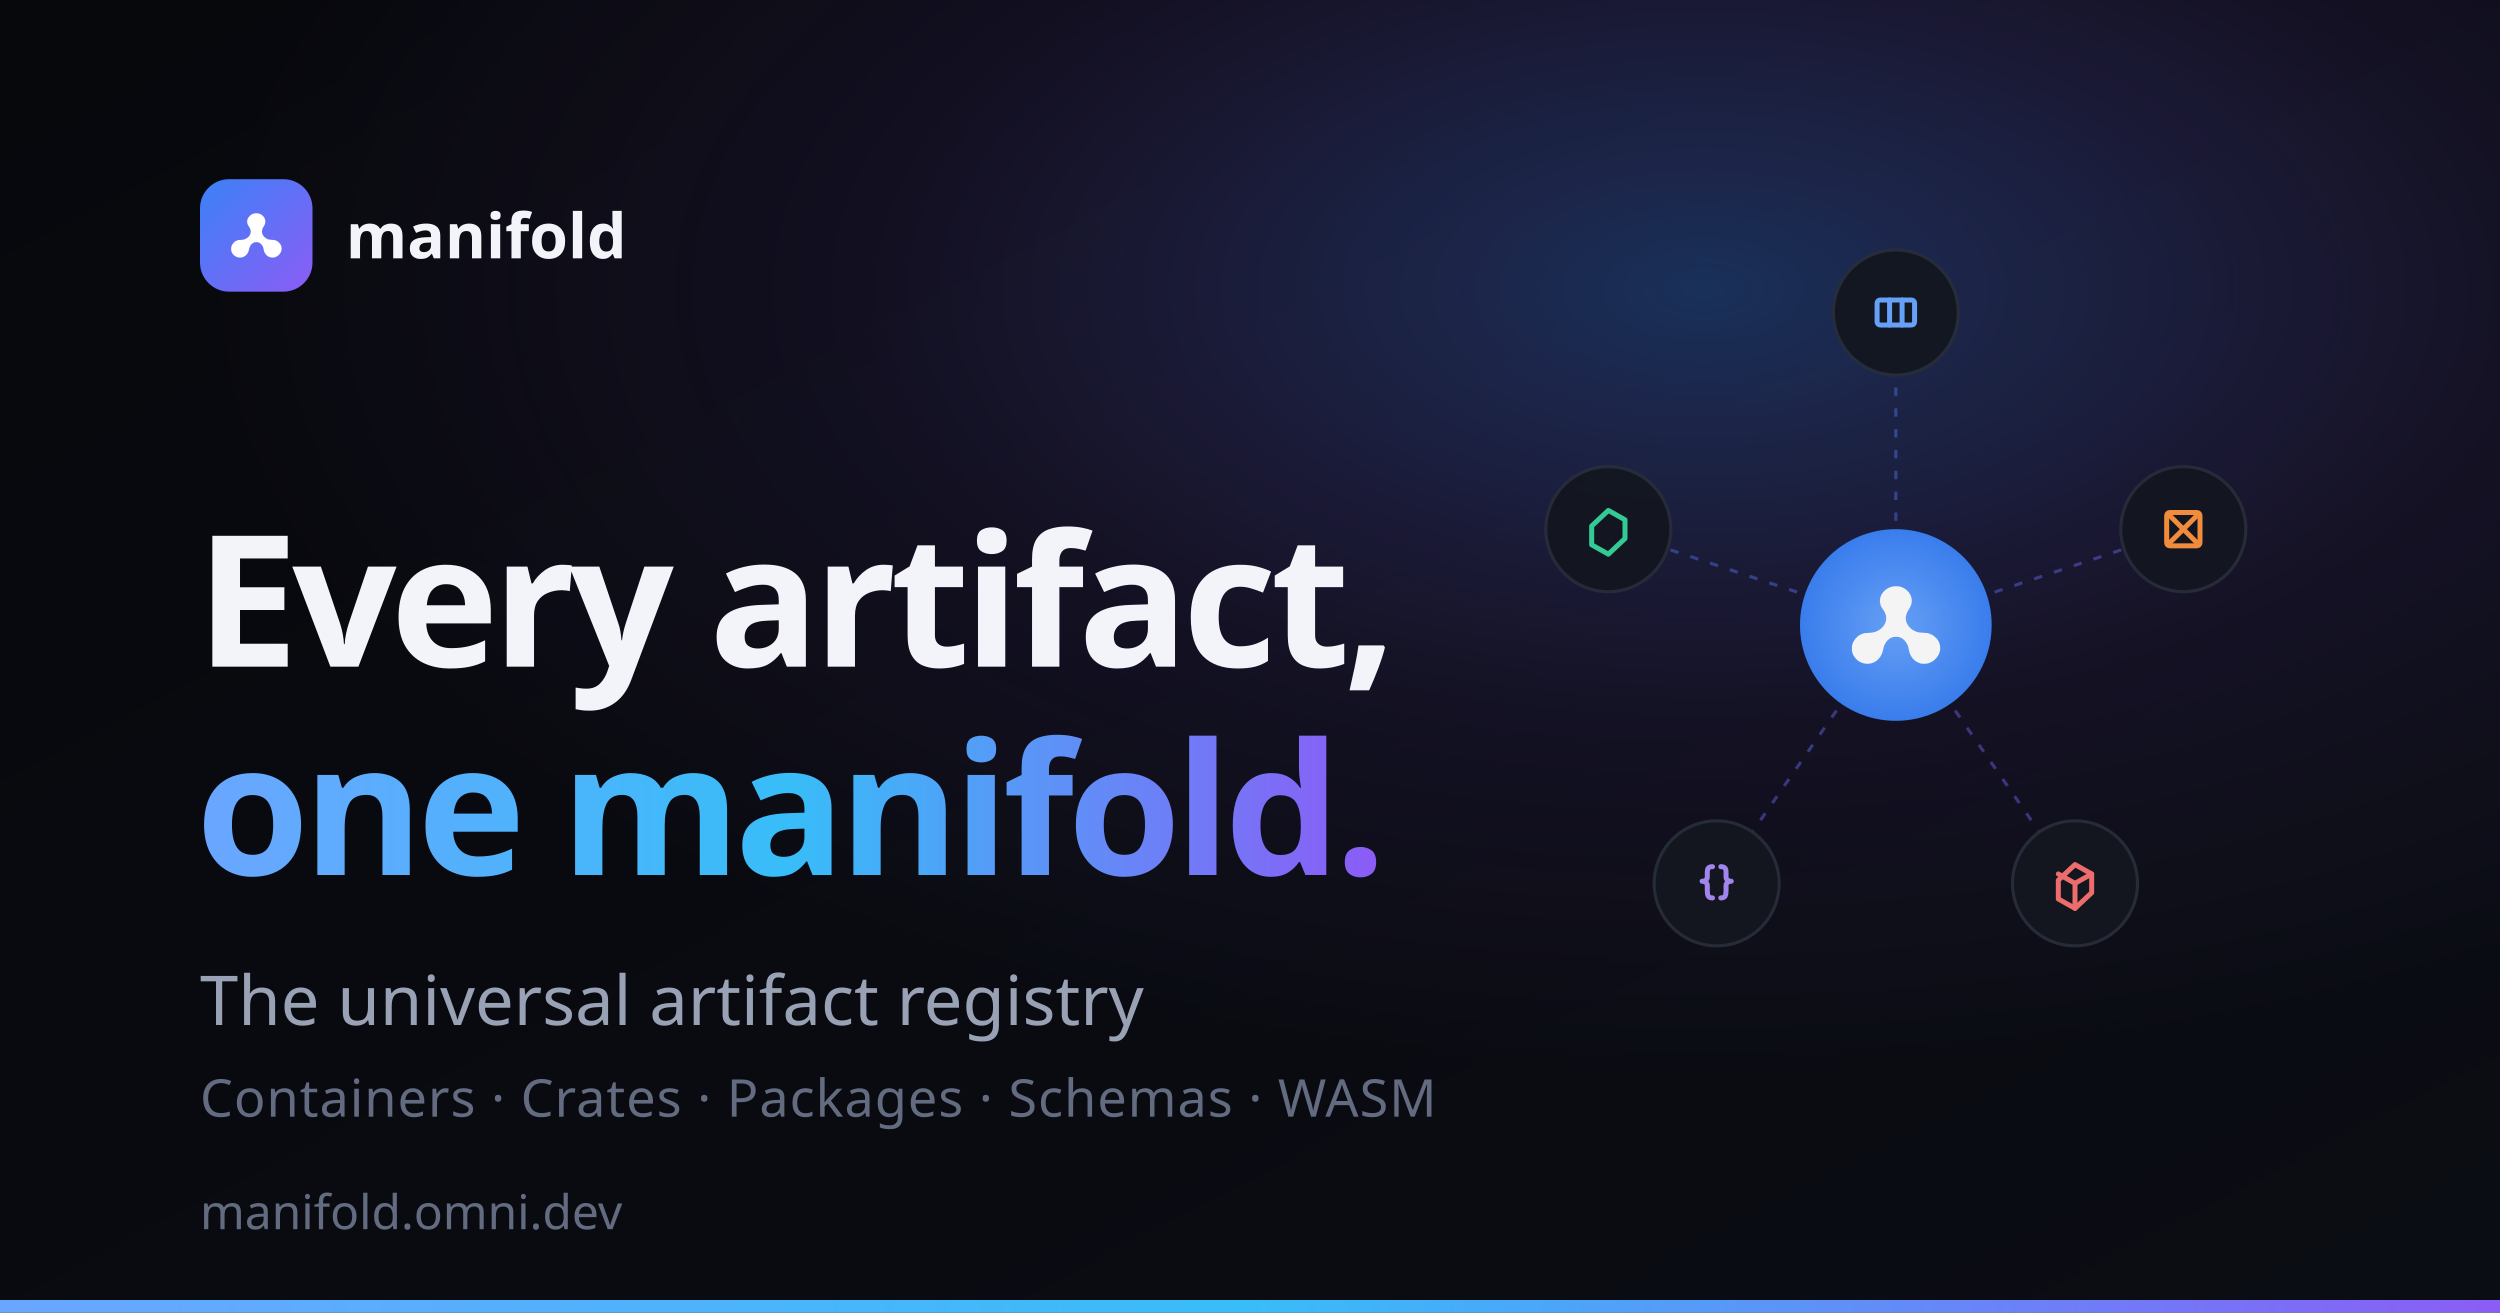
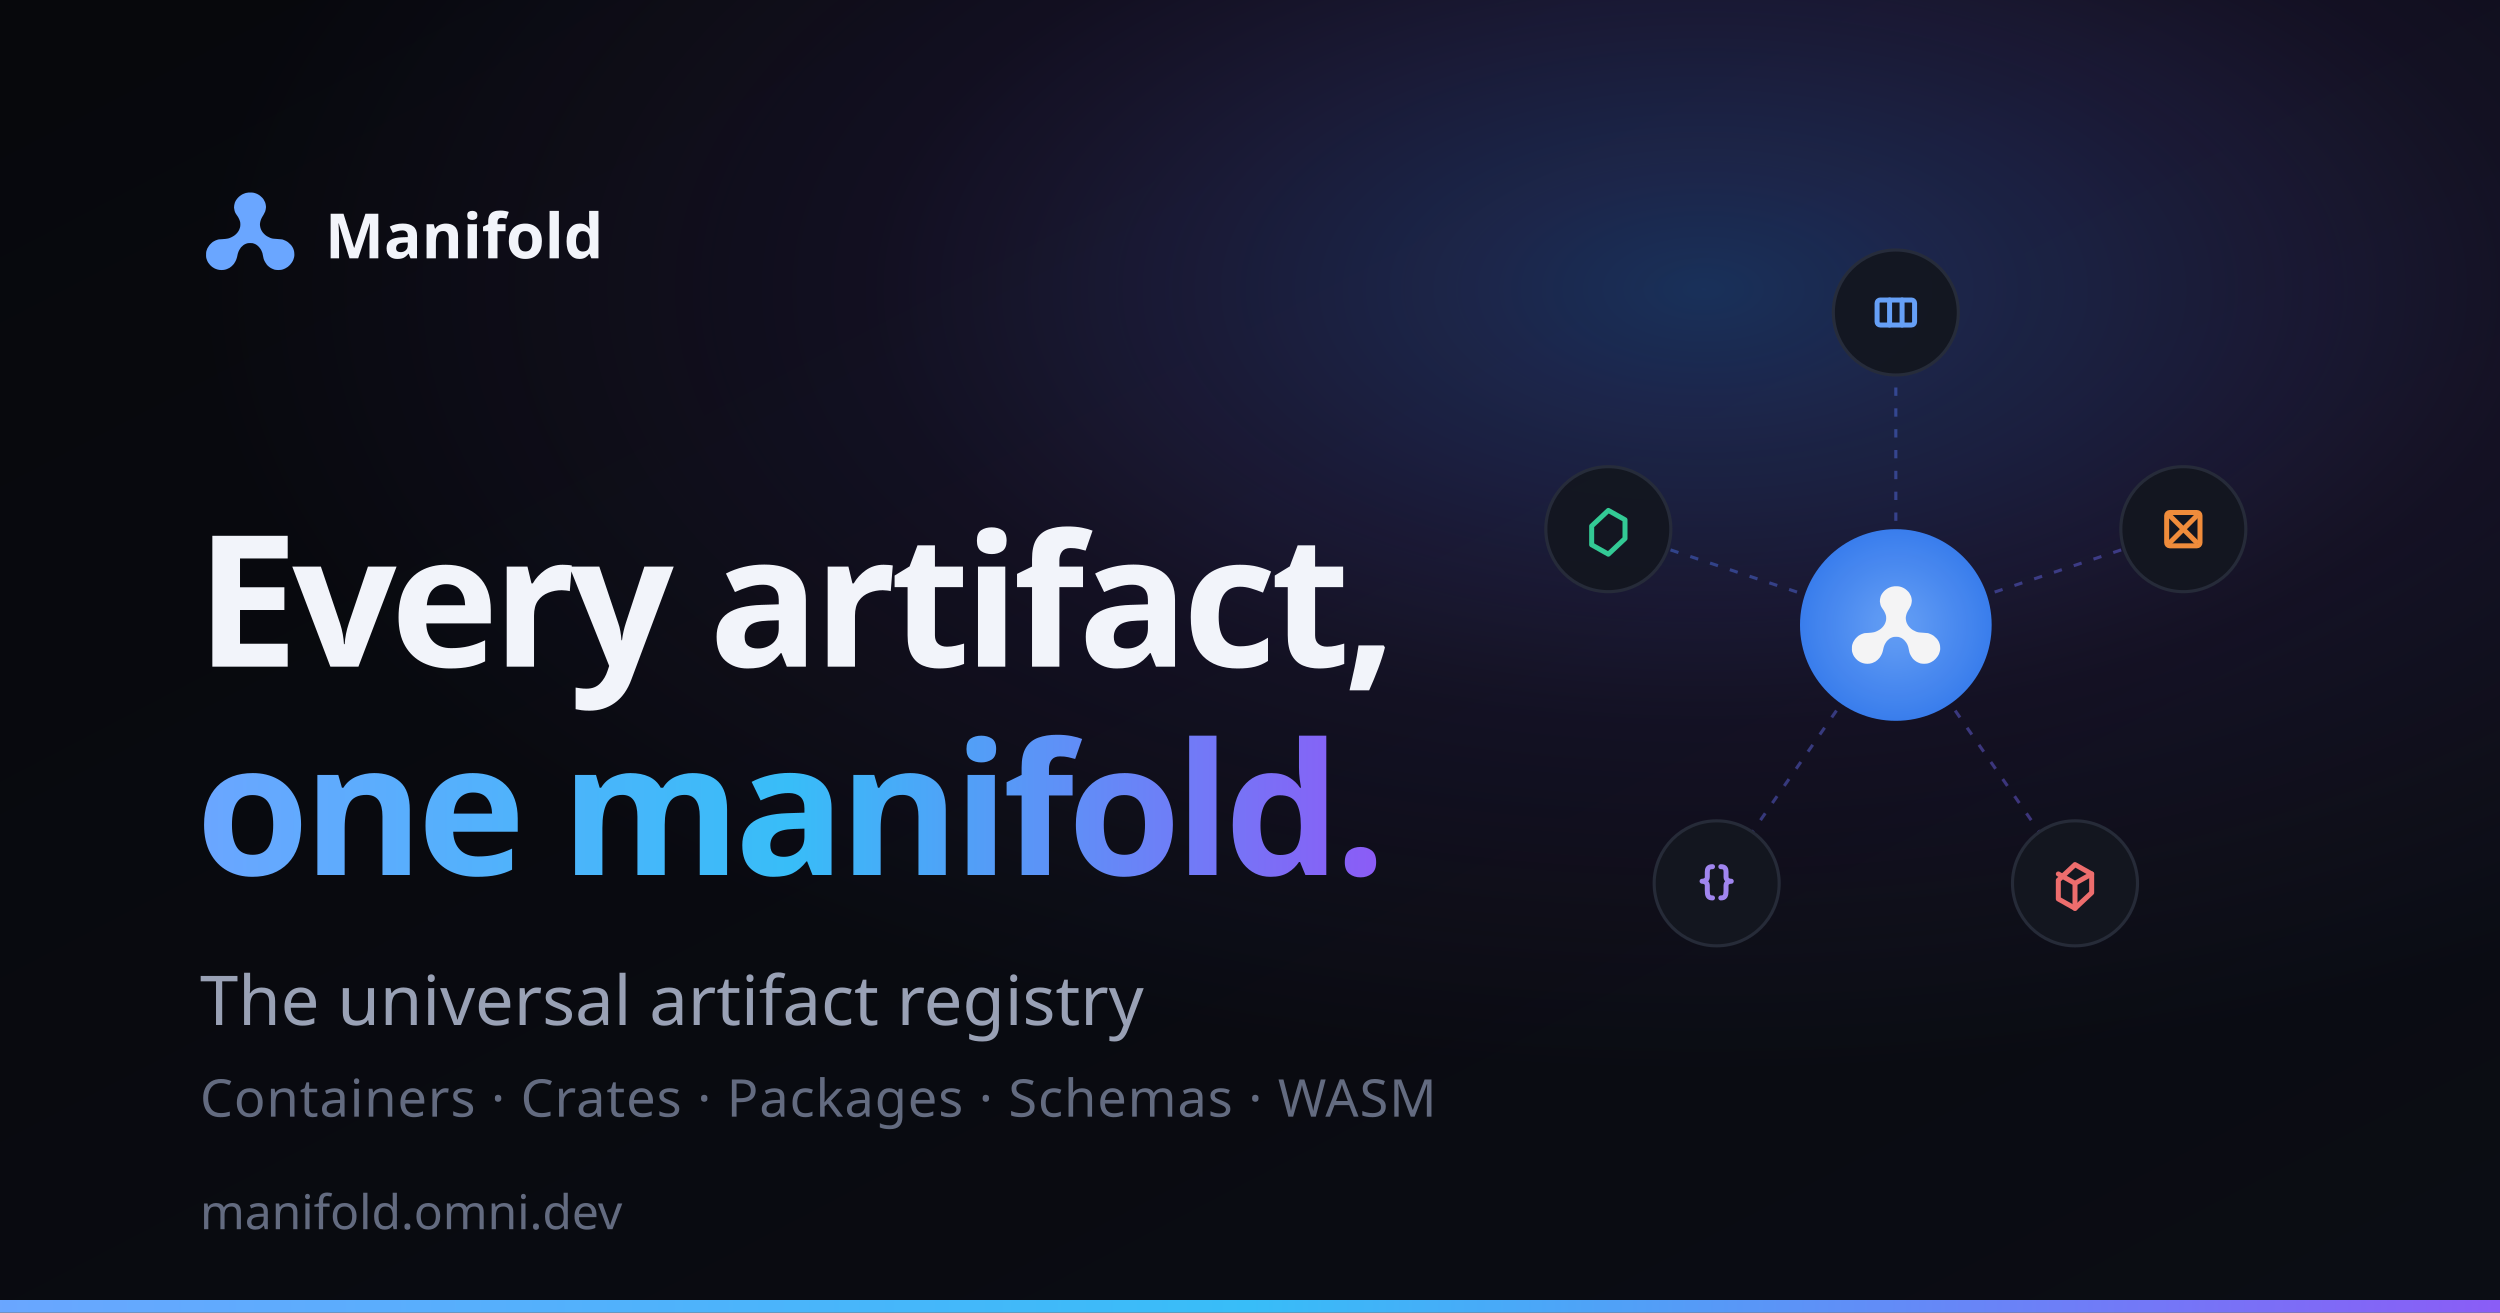
<svg xmlns="http://www.w3.org/2000/svg" width="1200" height="630" viewBox="0 0 1200 630" font-family="Noto Sans, sans-serif">
  <defs>
    <linearGradient id="bg" x1="0" y1="0" x2="1" y2="1">
      <stop offset="0" stop-color="#07080c" />
      <stop offset="1" stop-color="#0b0d14" />
    </linearGradient>
    <radialGradient id="glow" cx="0.68" cy="0.22" r="0.6">
      <stop offset="0" stop-color="#3b82f6" stop-opacity="0.32" />
      <stop offset="0.55" stop-color="#8b5cf6" stop-opacity="0.08" />
      <stop offset="1" stop-color="#8b5cf6" stop-opacity="0" />
    </radialGradient>
    <linearGradient id="cobalt" x1="0" y1="0" x2="1" y2="0">
      <stop offset="0" stop-color="#6aa6ff" />
      <stop offset="0.5" stop-color="#38bdf8" />
      <stop offset="1" stop-color="#8b5cf6" />
    </linearGradient>
    <linearGradient id="mark" x1="0" y1="0" x2="1" y2="1">
      <stop offset="0" stop-color="#3b82f6" />
      <stop offset="1" stop-color="#8b5cf6" />
    </linearGradient>
    <radialGradient id="core" cx="0.5" cy="0.5" r="0.5">
      <stop offset="0" stop-color="#6aa6ff" />
      <stop offset="1" stop-color="#3b82f6" />
    </radialGradient>
    <linearGradient id="edge" gradientUnits="userSpaceOnUse" x1="-150" y1="-150" x2="150" y2="150">
      <stop offset="0" stop-color="#3b82f6" />
      <stop offset="1" stop-color="#8b5cf6" />
    </linearGradient>
    <symbol id="mk" viewBox="0 0 1024 902">
-       <g transform="translate(0,902) scale(0.1,-0.1)" fill="#ffffff" stroke="none">
+       <g transform="translate(0,902) scale(0.1,-0.1)" fill="currentColor" stroke="none">
        <path d="M4980 8503 c-99 -7 -265 -35 -291 -48 -15 -8 -62 -24 -106 -36 -43 -11 -100 -34 -128 -49 -27 -15 -68 -33 -90 -40 -22 -7 -51 -22 -65 -32 -14 -11 -48 -34 -76 -51 -193 -119 -370 -286 -486 -460 -15 -22 -36 -50 -46 -61 -29 -32 -98 -170 -136 -271 -47 -126 -91 -398 -83 -515 12 -180 89 -468 147 -550 10 -14 29 -47 44 -75 15 -27 51 -84 81 -125 29 -41 61 -88 71 -105 9 -16 30 -45 45 -63 16 -18 29 -39 29 -46 0 -8 15 -36 33 -62 19 -27 40 -67 46 -89 7 -22 24 -57 37 -77 13 -21 33 -71 45 -113 11 -42 29 -95 40 -119 48 -110 47 -496 -2 -618 -12 -29 -30 -84 -40 -122 -10 -38 -27 -82 -38 -97 -12 -16 -30 -53 -41 -83 -12 -30 -28 -60 -36 -67 -8 -7 -22 -26 -31 -43 -62 -123 -284 -349 -442 -449 -143 -91 -324 -185 -410 -212 -25 -7 -73 -25 -106 -39 -36 -14 -101 -29 -160 -36 -54 -7 -149 -21 -210 -31 -74 -13 -196 -23 -373 -29 -300 -11 -378 -21 -436 -55 -23 -13 -72 -31 -111 -40 -38 -9 -86 -27 -105 -40 -19 -13 -54 -31 -76 -39 -23 -8 -61 -28 -84 -45 -24 -17 -47 -31 -53 -31 -43 0 -347 -284 -428 -400 -83 -118 -119 -175 -143 -226 -13 -28 -35 -67 -49 -86 -13 -20 -30 -65 -36 -100 -7 -35 -23 -81 -36 -103 -42 -74 -71 -373 -55 -576 14 -175 26 -242 56 -301 14 -27 30 -74 36 -104 6 -31 22 -72 35 -91 13 -19 32 -58 43 -85 10 -28 27 -59 37 -70 10 -11 29 -39 43 -63 65 -113 254 -315 370 -397 113 -80 175 -118 220 -138 25 -11 68 -32 95 -47 28 -14 79 -34 115 -44 36 -9 92 -29 125 -42 68 -29 280 -57 425 -57 151 0 357 28 430 59 36 16 89 34 118 41 46 11 172 69 271 126 126 72 344 268 441 399 53 70 140 209 140 222 0 5 14 31 31 59 18 27 40 72 49 99 10 28 27 69 38 92 12 22 29 73 38 112 9 40 26 98 39 130 14 33 30 108 39 174 9 64 22 130 31 147 9 17 27 74 41 128 13 53 33 108 43 122 10 14 28 52 40 84 12 33 33 72 46 88 14 16 25 35 25 41 0 9 105 174 120 187 3 3 20 24 39 48 29 37 135 134 234 214 18 14 51 34 72 44 22 10 53 29 68 41 16 13 54 30 85 39 31 9 78 27 104 40 67 34 177 48 373 47 199 -1 289 -12 353 -46 26 -13 70 -30 99 -36 28 -7 66 -24 85 -37 18 -14 49 -32 68 -40 19 -8 49 -28 65 -43 17 -16 44 -36 60 -44 65 -33 270 -258 314 -345 11 -23 26 -44 32 -47 6 -4 24 -37 41 -74 16 -36 36 -73 44 -83 9 -9 22 -42 30 -73 8 -31 28 -82 44 -113 22 -42 32 -81 40 -148 5 -50 21 -125 35 -168 14 -42 30 -120 36 -174 7 -58 21 -121 36 -157 14 -33 33 -86 44 -119 10 -32 27 -70 38 -85 10 -14 27 -46 38 -71 29 -64 109 -189 218 -338 74 -102 347 -319 455 -361 19 -8 58 -26 85 -42 28 -15 73 -34 101 -42 28 -8 68 -24 90 -35 52 -26 68 -29 228 -47 172 -19 226 -19 427 0 139 14 174 21 250 50 49 19 95 35 102 35 39 0 303 147 424 236 123 91 330 311 376 400 9 17 23 37 33 45 9 8 28 38 41 68 14 30 35 68 48 83 14 16 29 48 35 71 6 23 21 63 35 88 13 25 41 115 62 200 36 148 37 161 37 324 0 124 -5 190 -18 245 -9 41 -24 111 -32 155 -9 44 -29 105 -44 137 -16 31 -34 74 -40 97 -6 22 -21 53 -35 69 -13 15 -35 53 -49 83 -55 116 -226 300 -452 484 -73 60 -322 189 -394 204 -27 6 -68 22 -89 37 -26 17 -62 28 -108 34 -168 22 -380 40 -518 44 -82 2 -235 14 -340 26 -160 19 -204 28 -277 56 -48 19 -92 34 -98 34 -16 0 -229 107 -295 148 -33 20 -75 46 -94 57 -146 86 -416 371 -465 490 -10 22 -26 49 -36 60 -11 12 -28 46 -39 76 -10 30 -30 77 -44 105 -14 27 -32 88 -41 134 -8 47 -22 123 -31 170 -17 89 -15 243 4 307 5 18 17 77 26 130 9 57 28 123 45 158 15 33 33 78 39 100 6 22 22 56 35 74 14 19 32 55 41 81 9 26 24 55 34 65 11 9 28 38 40 64 11 26 28 54 37 62 9 8 29 42 45 75 15 34 32 65 38 68 12 8 119 223 149 301 32 81 82 361 82 456 0 89 -41 336 -67 404 -8 22 -26 68 -39 103 -26 69 -91 193 -136 259 -15 23 -28 45 -28 49 0 20 -160 188 -262 275 -136 117 -165 139 -205 155 -21 9 -49 27 -63 40 -14 13 -45 30 -70 39 -24 9 -63 26 -85 39 -22 14 -68 31 -101 40 -34 9 -91 27 -127 41 -108 40 -400 64 -607 48z" />
      </g>
    </symbol>
  </defs>
  <rect width="1200" height="630" fill="url(#bg)" />
  <rect width="1200" height="630" fill="url(#glow)" />
  <g transform="translate(910,300)" opacity="0.95">
    <g stroke="url(#edge)" stroke-width="1.5" fill="none" opacity="0.45" stroke-dasharray="4 6">
      <line x1="0" y1="0" x2="0" y2="-150" />
      <line x1="0" y1="0" x2="138" y2="-46" />
      <line x1="0" y1="0" x2="86" y2="124" />
      <line x1="0" y1="0" x2="-86" y2="124" />
      <line x1="0" y1="0" x2="-138" y2="-46" />
    </g>
    <g fill="#13161f" stroke="#272c3a" stroke-width="1.5">
      <circle cx="0" cy="-150" r="30" />
      <circle cx="138" cy="-46" r="30" />
      <circle cx="86" cy="124" r="30" />
      <circle cx="-86" cy="124" r="30" />
      <circle cx="-138" cy="-46" r="30" />
    </g>
    <g fill="none" stroke-width="2.4" stroke-linecap="round" stroke-linejoin="round">
      <g stroke="#6aa6ff" transform="translate(0,-150)">
        <rect x="-9" y="-6" width="18" height="12" rx="1.5" />
        <path d="M-3 -6v12M3 -6v12" />
      </g>
      <g stroke="#fb923c" transform="translate(138,-46)">
        <rect x="-8" y="-8" width="16" height="16" rx="1.5" />
        <path d="M-6 -6 6 6M6 -6 -6 6" />
      </g>
      <g stroke="#f87171" transform="translate(86,124)">
        <path d="M0 -9 8 -4.5v9L0 12 -8 7.5v-9Z" />
        <path d="M-8 -4.5 0 0l8-4.5M0 0v12" />
      </g>
      <g stroke="#a78bfa" transform="translate(-86,124)">
        <path d="M-2 -8c-2 0-2.5 1-2.5 2.5V-3c0 1.5-1.5 2-2.5 2 1 0 2.5.5 2.5 2v2.5C-4.5 6-4 7-2 7" />
        <path d="M2 -8c2 0 2.5 1 2.5 2.5V-3c0 1.5 1.5 2 2.5 2-1 0-2.5.5-2.5 2v2.5C4.5 6 4 7 2 7" />
      </g>
      <g stroke="#34d399" transform="translate(-138,-46)">
        <path d="M0 -9 8 -4.5v9L0 12 -8 7.5v-9Z" />
      </g>
    </g>
    <circle cx="0" cy="0" r="46" fill="url(#core)" />
-     <use href="#mk" x="-24" y="-21" width="48" height="42" />
+     <use href="#mk" x="-24" y="-21" width="48" height="42" color="#ffffff" />
  </g>
  <g transform="translate(96,86)">
-     <rect width="54" height="54" rx="14" fill="url(#mark)" />
-     <use href="#mk" x="13" y="15" width="28" height="24" />
-     <text x="70" y="38" font-size="30" font-weight="bold" fill="#f2f4fa">manifold</text>
+     <use href="#mk" x="0" y="4" width="48" height="42" color="#6aa6ff" />
+     <text x="60" y="38" font-size="30" font-weight="bold" fill="#f2f4fa">Manifold</text>
  </g>
  <text x="94" y="320" font-size="88" font-weight="bold" fill="#f2f4fa" letter-spacing="-3">Every artifact,</text>
  <text x="94" y="420" font-size="88" font-weight="bold" fill="url(#cobalt)" letter-spacing="-3">one manifold.</text>
  <text x="96" y="492" font-size="33" fill="#99a1b5">The universal artifact registry</text>
  <text x="96" y="536" font-size="25" fill="#636b80" letter-spacing="0.5">Containers · Crates · Packages · Schemas · WASM</text>
  <rect x="0" y="624" width="1200" height="6" fill="url(#cobalt)" />
  <text x="96" y="590" font-size="23" fill="#636b80">manifold.omni.dev</text>
</svg>
